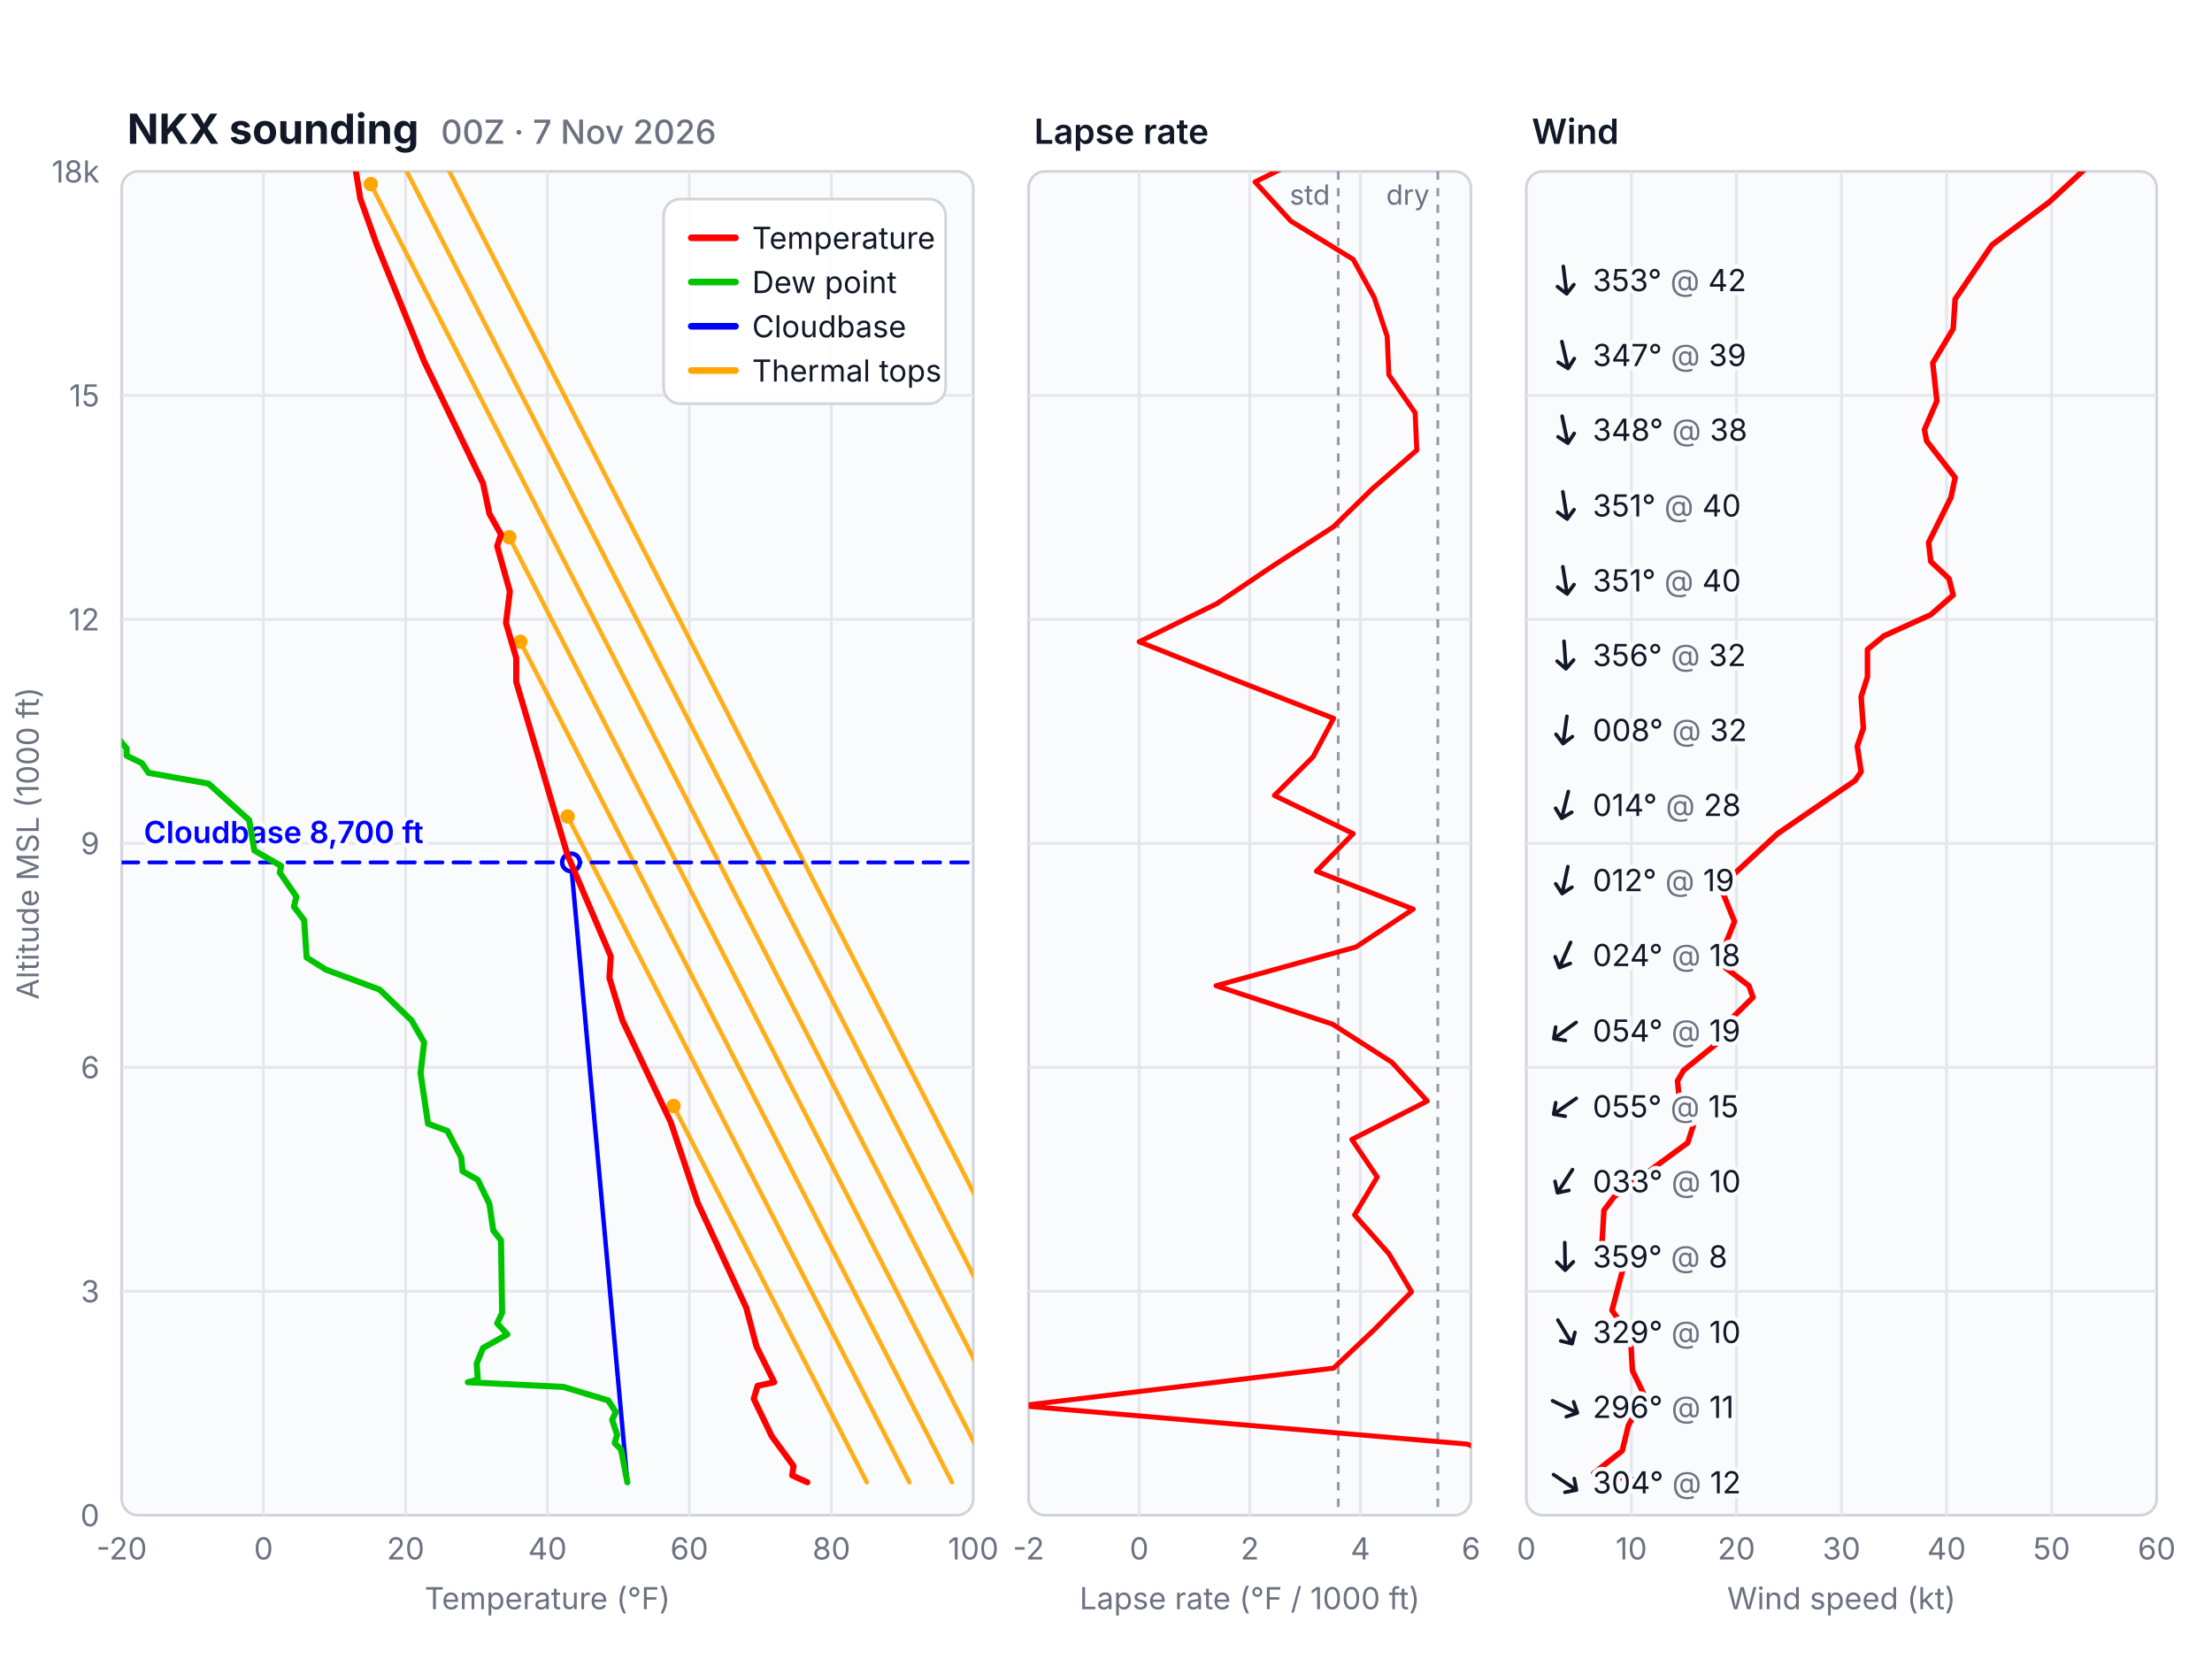
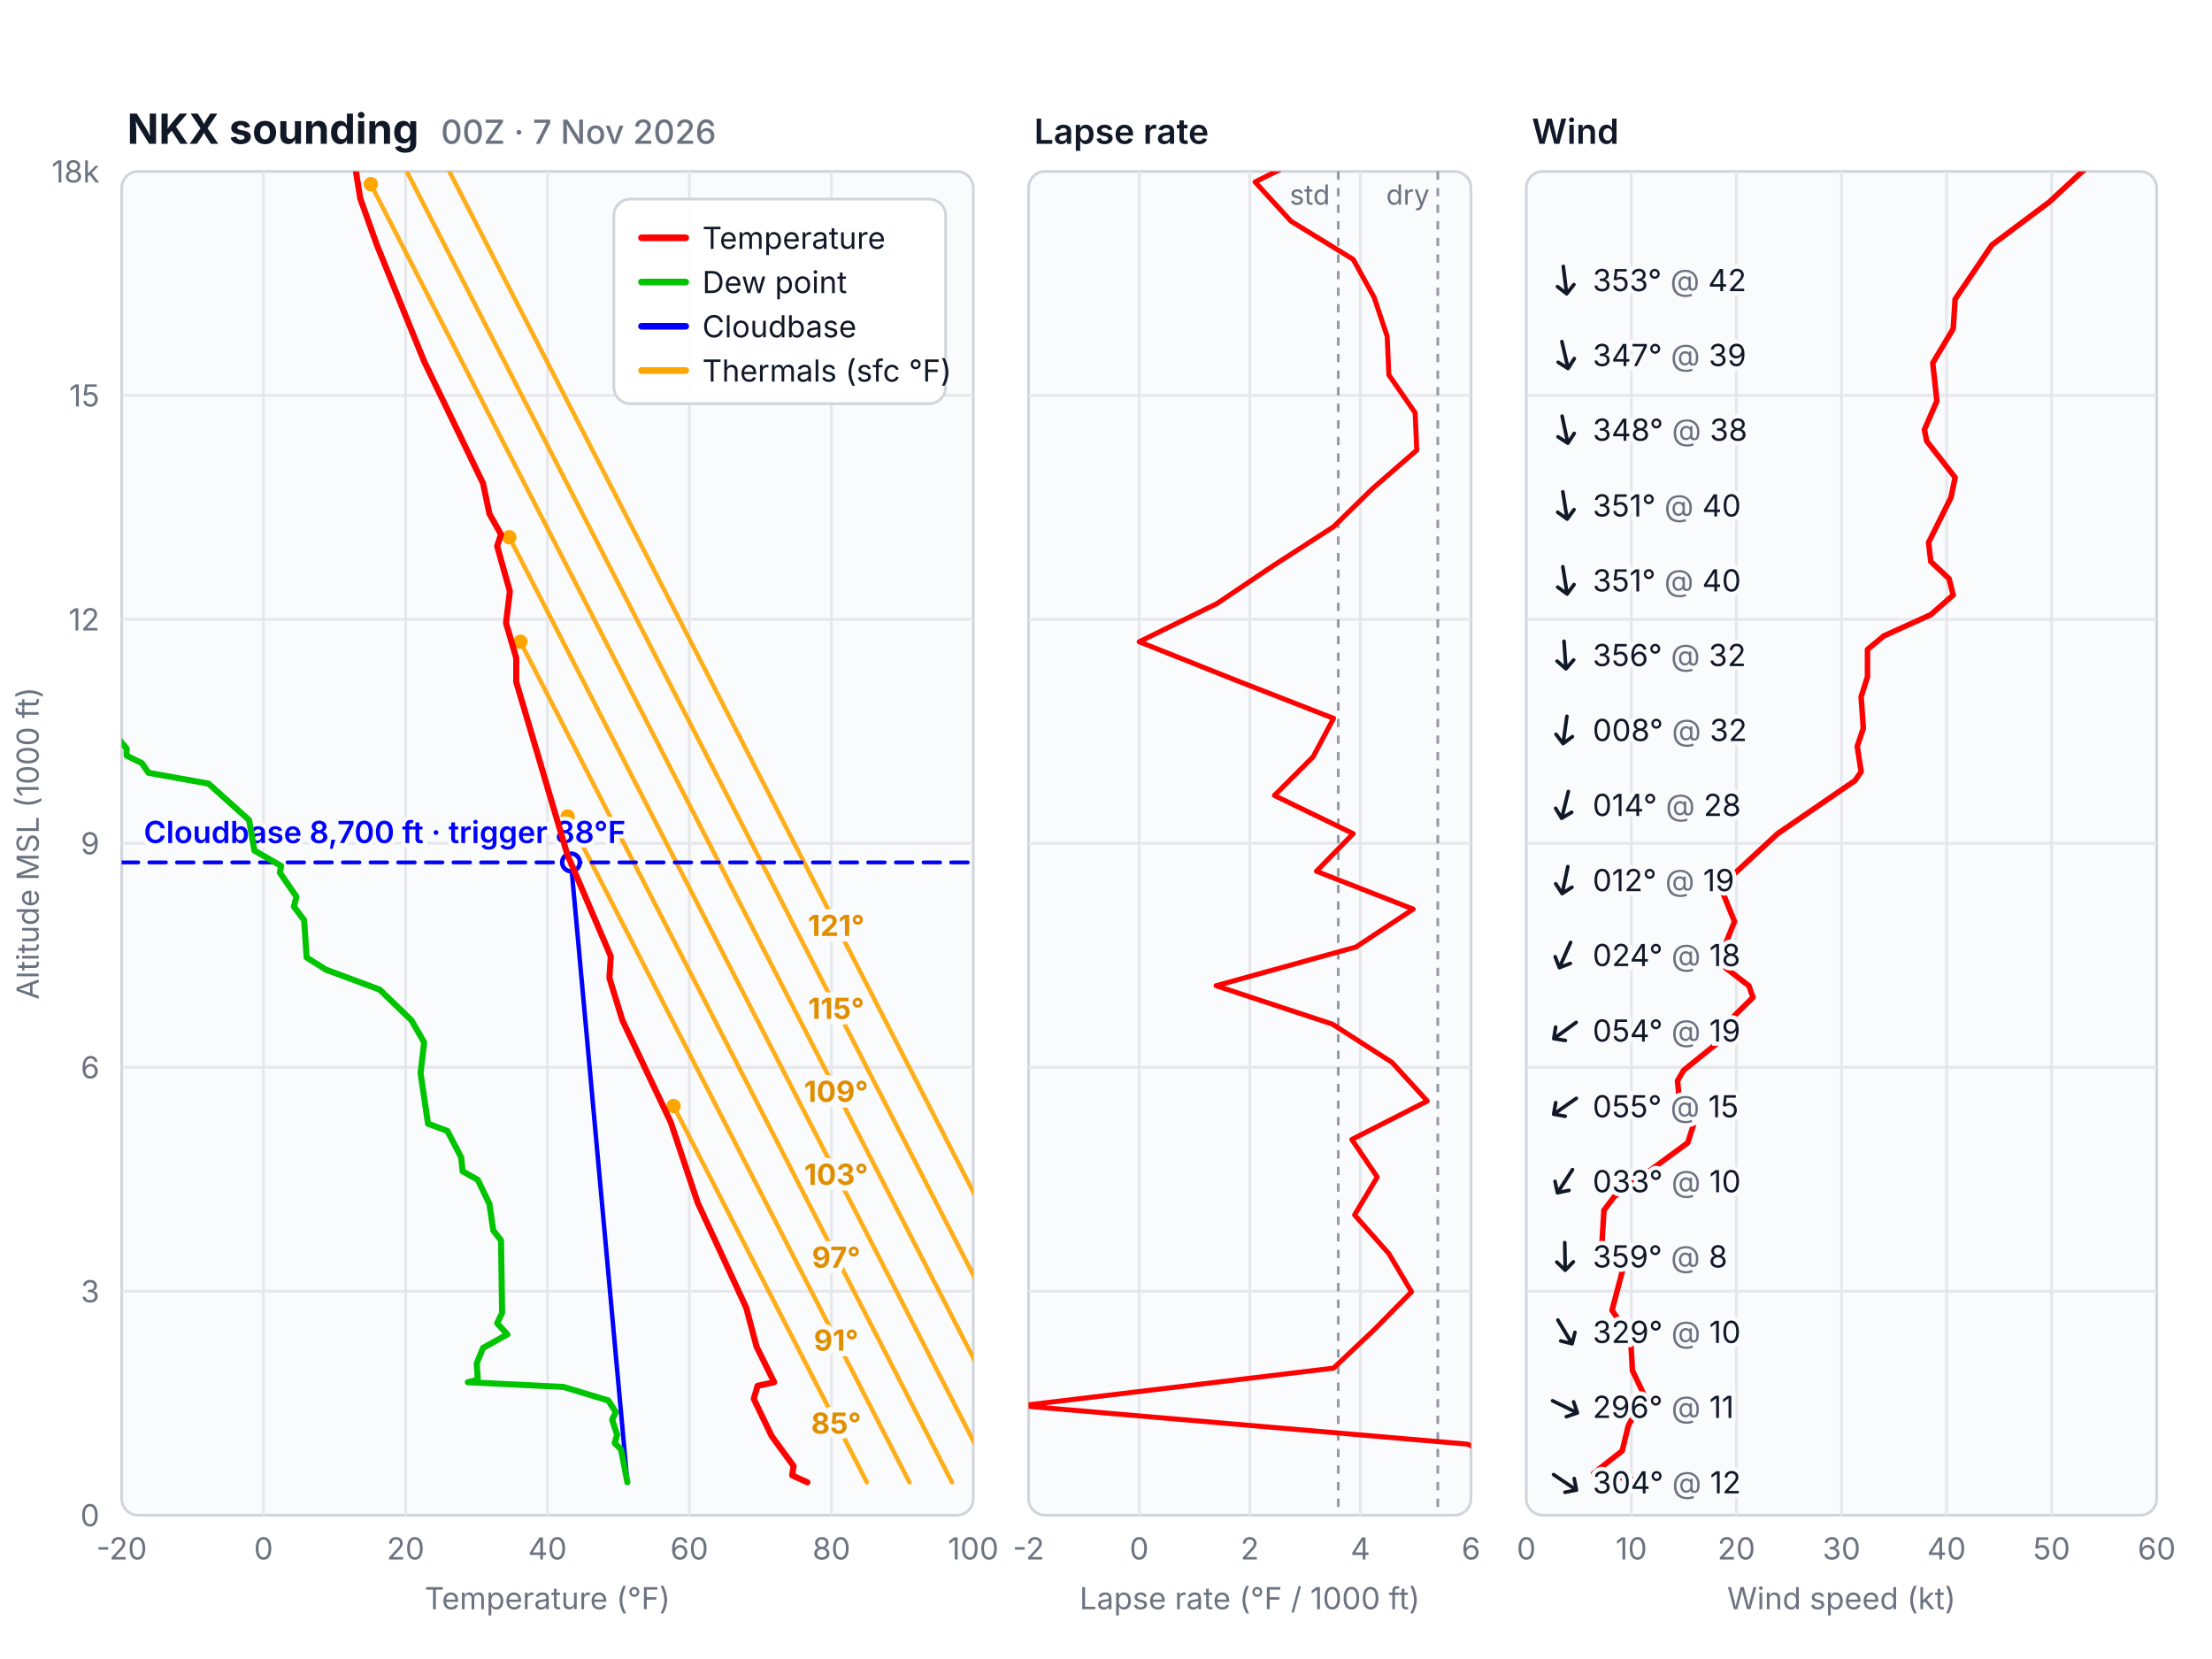
<svg xmlns="http://www.w3.org/2000/svg" viewBox="0 0 800 600" font-family="Inter, -apple-system, 'Segoe UI', Roboto, Helvetica, Arial, sans-serif" font-size="11" fill="#6b7280">
  <rect width="800" height="600" fill="#fff" />
  <defs>
    <clipPath id="c0">
      <rect x="44" y="62" width="308" height="486" rx="6" />
    </clipPath>
    <clipPath id="c1">
      <rect x="372" y="62" width="160" height="486" rx="6" />
    </clipPath>
    <clipPath id="c2">
      <rect x="552" y="62" width="228" height="486" rx="6" />
    </clipPath>
  </defs>
  <rect x="44" y="62" width="308" height="486" rx="6" fill="#fafbfc" stroke="#d1d5db" />
  <path d="M44 467.0H352" stroke="#e5e7eb" />
  <path d="M44 386.0H352" stroke="#e5e7eb" />
  <path d="M44 305.0H352" stroke="#e5e7eb" />
  <path d="M44 224.0H352" stroke="#e5e7eb" />
  <path d="M44 143.0H352" stroke="#e5e7eb" />
  <path d="M95.3 62V548" stroke="#e5e7eb" />
  <path d="M146.7 62V548" stroke="#e5e7eb" />
  <path d="M198.0 62V548" stroke="#e5e7eb" />
  <path d="M249.3 62V548" stroke="#e5e7eb" />
  <path d="M300.7 62V548" stroke="#e5e7eb" />
  <text x="44.0" y="564" text-anchor="middle">-20</text>
  <text x="95.3" y="564" text-anchor="middle">0</text>
  <text x="146.7" y="564" text-anchor="middle">20</text>
  <text x="198.0" y="564" text-anchor="middle">40</text>
  <text x="249.3" y="564" text-anchor="middle">60</text>
  <text x="300.7" y="564" text-anchor="middle">80</text>
  <text x="352.0" y="564" text-anchor="middle">100</text>
  <text x="36" y="552.0" text-anchor="end">0</text>
  <text x="36" y="471.0" text-anchor="end">3</text>
  <text x="36" y="390.0" text-anchor="end">6</text>
  <text x="36" y="309.0" text-anchor="end">9</text>
  <text x="36" y="228.0" text-anchor="end">12</text>
  <text x="36" y="147.0" text-anchor="end">15</text>
  <text x="36" y="66.0" text-anchor="end">18k</text>
  <text x="198.0" y="582" text-anchor="middle" font-size="11">Temperature (°F)</text>
  <text x="46" y="52" font-size="12.5" font-weight="600" fill="#111827" />
  <rect x="372" y="62" width="160" height="486" rx="6" fill="#fafbfc" stroke="#d1d5db" />
  <path d="M372 467.0H532" stroke="#e5e7eb" />
  <path d="M372 386.0H532" stroke="#e5e7eb" />
  <path d="M372 305.0H532" stroke="#e5e7eb" />
  <path d="M372 224.0H532" stroke="#e5e7eb" />
  <path d="M372 143.0H532" stroke="#e5e7eb" />
  <path d="M412.0 62V548" stroke="#e5e7eb" />
  <path d="M452.0 62V548" stroke="#e5e7eb" />
  <path d="M492.0 62V548" stroke="#e5e7eb" />
  <text x="372.0" y="564" text-anchor="middle">-2</text>
  <text x="412.0" y="564" text-anchor="middle">0</text>
  <text x="452.0" y="564" text-anchor="middle">2</text>
  <text x="492.0" y="564" text-anchor="middle">4</text>
  <text x="532.0" y="564" text-anchor="middle">6</text>
  <text x="452.0" y="582" text-anchor="middle" font-size="11">Lapse rate (°F / 1000 ft)</text>
  <text x="374" y="52" font-size="12.5" font-weight="600" fill="#111827">Lapse rate</text>
  <rect x="552" y="62" width="228" height="486" rx="6" fill="#fafbfc" stroke="#d1d5db" />
  <path d="M552 467.0H780" stroke="#e5e7eb" />
  <path d="M552 386.0H780" stroke="#e5e7eb" />
  <path d="M552 305.0H780" stroke="#e5e7eb" />
  <path d="M552 224.0H780" stroke="#e5e7eb" />
  <path d="M552 143.0H780" stroke="#e5e7eb" />
  <path d="M590.0 62V548" stroke="#e5e7eb" />
  <path d="M628.0 62V548" stroke="#e5e7eb" />
  <path d="M666.0 62V548" stroke="#e5e7eb" />
  <path d="M704.0 62V548" stroke="#e5e7eb" />
  <path d="M742.0 62V548" stroke="#e5e7eb" />
  <text x="552.0" y="564" text-anchor="middle">0</text>
  <text x="590.0" y="564" text-anchor="middle">10</text>
  <text x="628.0" y="564" text-anchor="middle">20</text>
  <text x="666.0" y="564" text-anchor="middle">30</text>
  <text x="704.0" y="564" text-anchor="middle">40</text>
  <text x="742.0" y="564" text-anchor="middle">50</text>
  <text x="780.0" y="564" text-anchor="middle">60</text>
  <text x="666.0" y="582" text-anchor="middle" font-size="11">Wind speed (kt)</text>
  <text x="554" y="52" font-size="12.5" font-weight="600" fill="#111827">Wind</text>
  <text x="46" y="52" font-size="15" font-weight="700" fill="#111827">NKX sounding<tspan dx="8" font-size="12" font-weight="500" fill="#6b7280">00Z · 7 Nov 2026</tspan>
  </text>
  <text x="14" y="305.0" transform="rotate(-90 14 305.0)" text-anchor="middle">Altitude MSL (1000 ft)</text>
  <polyline clip-path="url(#c0)" fill="none" stroke="#ffa500" stroke-width="1.6" stroke-linejoin="round" stroke-linecap="round" opacity="0.9" points="313.5,536.1 243.6,400.0" />
  <circle cx="243.6" cy="400.0" r="2.6" fill="#ffa500" />
  <polyline clip-path="url(#c0)" fill="none" stroke="#ffa500" stroke-width="1.6" stroke-linejoin="round" stroke-linecap="round" opacity="0.9" points="328.9,536.1 205.3,295.3" />
  <circle cx="205.3" cy="295.3" r="2.6" fill="#ffa500" />
  <polyline clip-path="url(#c0)" fill="none" stroke="#ffa500" stroke-width="1.6" stroke-linejoin="round" stroke-linecap="round" opacity="0.9" points="344.3,536.1 188.2,232.1" />
  <circle cx="188.2" cy="232.1" r="2.6" fill="#ffa500" />
  <polyline clip-path="url(#c0)" fill="none" stroke="#ffa500" stroke-width="1.6" stroke-linejoin="round" stroke-linecap="round" opacity="0.9" points="359.7,536.1 184.2,194.3" />
  <circle cx="184.2" cy="194.3" r="2.6" fill="#ffa500" />
  <polyline clip-path="url(#c0)" fill="none" stroke="#ffa500" stroke-width="1.6" stroke-linejoin="round" stroke-linecap="round" opacity="0.9" points="375.1,536.1 134.1,66.6" />
  <circle cx="134.1" cy="66.6" r="2.6" fill="#ffa500" />
  <polyline clip-path="url(#c0)" fill="none" stroke="#ffa500" stroke-width="1.6" stroke-linejoin="round" stroke-linecap="round" opacity="0.9" points="390.5,536.1 119.4,8.0" />
  <polyline clip-path="url(#c0)" fill="none" stroke="#ffa500" stroke-width="1.6" stroke-linejoin="round" stroke-linecap="round" opacity="0.9" points="405.9,536.1 134.8,8.0" />
+   <text x="302.4" y="518.5" text-anchor="middle" font-size="10.5" font-weight="700" fill="#e08e00" stroke="#fafbfc" stroke-width="4" paint-order="stroke">85°</text>
+   <text x="302.4" y="488.5" text-anchor="middle" font-size="10.5" font-weight="700" fill="#e08e00" stroke="#fafbfc" stroke-width="4" paint-order="stroke">91°</text>
+   <text x="302.4" y="458.5" text-anchor="middle" font-size="10.5" font-weight="700" fill="#e08e00" stroke="#fafbfc" stroke-width="4" paint-order="stroke">97°</text>
+   <text x="302.4" y="428.5" text-anchor="middle" font-size="10.5" font-weight="700" fill="#e08e00" stroke="#fafbfc" stroke-width="4" paint-order="stroke">103°</text>
+   <text x="302.4" y="398.5" text-anchor="middle" font-size="10.5" font-weight="700" fill="#e08e00" stroke="#fafbfc" stroke-width="4" paint-order="stroke">109°</text>
+   <text x="302.4" y="368.5" text-anchor="middle" font-size="10.5" font-weight="700" fill="#e08e00" stroke="#fafbfc" stroke-width="4" paint-order="stroke">115°</text>
+   <text x="302.4" y="338.5" text-anchor="middle" font-size="10.5" font-weight="700" fill="#e08e00" stroke="#fafbfc" stroke-width="4" paint-order="stroke">121°</text>
  <polyline clip-path="url(#c0)" fill="none" stroke="#0000ff" stroke-width="1.6" stroke-linejoin="round" stroke-linecap="round" points="226.9,536.1 206.5,311.9" />
  <polyline clip-path="url(#c0)" fill="none" stroke="#0000ff" stroke-width="1.4" stroke-linejoin="round" stroke-linecap="round" stroke-dasharray="6 4" points="44.0,311.9 352.0,311.9" />
-   <text x="52" y="304.9" font-size="11" font-weight="600" fill="#0000ff" stroke="#fafbfc" stroke-width="3" paint-order="stroke">Cloudbase 8,700 ft</text>
+   <text x="52" y="304.9" font-size="11" font-weight="600" fill="#0000ff" stroke="#fafbfc" stroke-width="3" paint-order="stroke">Cloudbase 8,700 ft · trigger 88°F</text>
  <circle cx="206.5" cy="311.9" r="3.2" fill="#fff" stroke="#0000ff" stroke-width="1.6" />
  <polyline clip-path="url(#c0)" fill="none" stroke="#00c400" stroke-width="2.2" stroke-linejoin="round" stroke-linecap="round" points="226.9,536.1 224.6,524.2 222.3,521.9 223.2,518.9 221.4,513.5 222.7,510.7 220.0,506.5 203.8,501.6 169.2,499.9 172.8,499.0 172.4,493.1 174.7,487.5 183.5,482.6 179.8,478.6 181.6,474.8 181.2,448.6 178.4,445.0 177.0,435.4 172.8,426.7 167.3,423.6 166.8,418.6 161.8,409.0 154.8,406.4 152.1,388.1 153.4,377.0 148.8,369.0 137.3,357.9 117.9,350.7 110.9,346.3 110.0,332.8 106.3,327.9 107.2,324.3 101.2,315.6 101.7,313.2 92.0,307.6 90.1,296.6 75.4,283.4 53.7,279.5 51.3,276.0 45.8,273.3 45.8,270.7 25.9,247.3 10.2,239.6 2.4,230.0 -25.8,221.7 -53.1,217.3 -30.0,212.8 -25.8,209.3 -15.6,206.4 -18.0,204.9 -17.0,197.5 -27.7,193.9 -27.7,188.6 -31.8,184.0 -24.4,177.2 -5.5,174.8 -12.4,164.6 -5.9,161.7 -6.9,159.9 -3.2,154.1 -5.9,150.3 1.4,147.2 0.1,144.1 2.8,142.4 0.5,139.2 1.0,136.6 7.9,127.2 9.8,123.2 7.9,120.7 9.8,119.4 7.0,117.5 7.9,111.6 6.1,110.0 6.1,103.0 -2.3,91.4 -1.3,89.7 -9.2,84.2 -11.0,69.8 -6.9,68.0 -7.8,62.9 -18.9,58.0 13.0,49.5 7.5,41.3 18.5,37.5 19.0,35.4" />
  <polyline clip-path="url(#c0)" fill="none" stroke="#ff0000" stroke-width="2.2" stroke-linejoin="round" stroke-linecap="round" points="292.0,536.1 286.5,533.6 287.0,530.2 279.1,519.4 272.6,505.9 274.0,501.2 280.0,499.9 273.6,487.0 269.9,473.0 252.3,434.9 242.6,405.9 225.1,369.0 220.4,353.7 220.9,345.9 205.2,309.1 186.7,246.6 186.7,238.0 183.0,225.3 184.4,213.9 179.8,197.5 181.2,193.3 177.0,185.8 174.7,174.8 153.4,130.7 136.3,88.6 130.3,71.8 127.1,51.9 121.1,35.4" />
-   <rect x="240" y="72" width="102" height="74" rx="6" fill="#fff" fill-opacity="0.92" stroke="#d1d5db" />
-   <path d="M250 86h16" stroke="#ff0000" stroke-width="2.4" stroke-linecap="round" />
-   <text x="272" y="90" fill="#111827">Temperature</text>
-   <path d="M250 102h16" stroke="#00c400" stroke-width="2.4" stroke-linecap="round" />
-   <text x="272" y="106" fill="#111827">Dew point</text>
-   <path d="M250 118h16" stroke="#0000ff" stroke-width="2.4" stroke-linecap="round" />
-   <text x="272" y="122" fill="#111827">Cloudbase</text>
-   <path d="M250 134h16" stroke="#ffa500" stroke-width="2.4" stroke-linecap="round" />
-   <text x="272" y="138" fill="#111827">Thermal tops</text>
+   <rect x="222" y="72" width="120" height="74" rx="6" fill="#fff" fill-opacity="0.92" stroke="#d1d5db" />
+   <path d="M232 86h16" stroke="#ff0000" stroke-width="2.4" stroke-linecap="round" />
+   <text x="254" y="90" fill="#111827">Temperature</text>
+   <path d="M232 102h16" stroke="#00c400" stroke-width="2.4" stroke-linecap="round" />
+   <text x="254" y="106" fill="#111827">Dew point</text>
+   <path d="M232 118h16" stroke="#0000ff" stroke-width="2.4" stroke-linecap="round" />
+   <text x="254" y="122" fill="#111827">Cloudbase</text>
+   <path d="M232 134h16" stroke="#ffa500" stroke-width="2.4" stroke-linecap="round" />
+   <text x="254" y="138" fill="#111827">Thermals (sfc °F)</text>
  <path d="M520.0 62V548" stroke="#6b7280" stroke-width="1" stroke-dasharray="3 3" opacity="0.7" />
  <text x="517.0" y="74" text-anchor="end" font-size="10">dry</text>
  <path d="M484.0 62V548" stroke="#6b7280" stroke-width="1" stroke-dasharray="3 3" opacity="0.7" />
  <text x="481.0" y="74" text-anchor="end" font-size="10">std</text>
  <polyline clip-path="url(#c1)" fill="none" stroke="#ff0000" stroke-width="1.8" stroke-linejoin="round" stroke-linecap="round" points="559.7,536.1 530.8,522.3 369.2,508.4 482.3,494.8 497.0,480.9 510.5,467.2 502.3,453.4 489.9,439.4 498.1,425.7 488.9,412.1 516.2,398.2 503.4,384.2 481.9,370.4 439.8,356.5 490.4,342.5 511.1,328.8 476.1,315.1 489.4,301.5 460.9,287.7 474.9,273.7 482.3,259.8 446.9,246.0 412.0,232.1 440.1,218.3 460.6,204.5 482.3,190.5 496.4,176.7 512.4,162.8 511.8,149.3 502.3,135.6 501.7,121.7 497.0,107.6 489.4,93.8 466.9,80.0 453.9,65.8 481.9,51.9 503.4,38.0" />
  <polyline clip-path="url(#c2)" fill="none" stroke="#ff0000" stroke-width="2" stroke-linejoin="round" stroke-linecap="round" points="596.3,536.1 576.4,532.8 586.7,524.7 588.9,515.6 594.8,504.9 590.4,495.7 589.7,483.5 583.0,473.9 586.7,459.9 579.3,450.8 580.1,437.7 583.8,432.8 610.4,413.3 612.6,406.4 607.4,398.2 606.7,390.9 608.9,387.1 621.4,377.0 626.6,368.0 634.0,360.7 632.5,356.5 621.4,348.0 627.3,333.3 622.2,320.7 642.9,301.5 670.9,282.3 673.1,279.1 671.7,269.9 673.9,263.4 673.1,252.0 675.4,244.8 675.4,234.9 681.3,230.0 698.3,222.3 706.4,215.2 704.9,209.3 698.3,203.1 697.5,196.2 705.6,179.9 707.1,172.7 696.8,159.5 696.0,155.4 700.5,145.0 699.0,131.3 706.4,118.9 707.1,108.2 720.4,88.6 741.1,73.1 772.1,44.4 774.3,35.4" />
  <g transform="translate(566 536.1) rotate(124)">
    <path d="M0 5V-5M-3 -2L0 -5L3 -2" fill="none" stroke="#111827" stroke-width="1.3" stroke-linecap="round" stroke-linejoin="round" />
  </g>
  <text x="576" y="540.1" fill="#111827" stroke="#fafbfc" stroke-width="3" paint-order="stroke">304° <tspan fill="#6b7280">@</tspan> 12</text>
  <g transform="translate(566 508.8) rotate(116)">
    <path d="M0 5V-5M-3 -2L0 -5L3 -2" fill="none" stroke="#111827" stroke-width="1.3" stroke-linecap="round" stroke-linejoin="round" />
  </g>
  <text x="576" y="512.8" fill="#111827" stroke="#fafbfc" stroke-width="3" paint-order="stroke">296° <tspan fill="#6b7280">@</tspan> 11</text>
  <g transform="translate(566 481.7) rotate(149)">
    <path d="M0 5V-5M-3 -2L0 -5L3 -2" fill="none" stroke="#111827" stroke-width="1.3" stroke-linecap="round" stroke-linejoin="round" />
  </g>
  <text x="576" y="485.7" fill="#111827" stroke="#fafbfc" stroke-width="3" paint-order="stroke">329° <tspan fill="#6b7280">@</tspan> 10</text>
  <g transform="translate(566 454.4) rotate(179)">
    <path d="M0 5V-5M-3 -2L0 -5L3 -2" fill="none" stroke="#111827" stroke-width="1.3" stroke-linecap="round" stroke-linejoin="round" />
  </g>
  <text x="576" y="458.4" fill="#111827" stroke="#fafbfc" stroke-width="3" paint-order="stroke">359° <tspan fill="#6b7280">@</tspan> 8</text>
  <g transform="translate(566 427.2) rotate(213)">
    <path d="M0 5V-5M-3 -2L0 -5L3 -2" fill="none" stroke="#111827" stroke-width="1.3" stroke-linecap="round" stroke-linejoin="round" />
  </g>
  <text x="576" y="431.2" fill="#111827" stroke="#fafbfc" stroke-width="3" paint-order="stroke">033° <tspan fill="#6b7280">@</tspan> 10</text>
  <g transform="translate(566 400.1) rotate(235)">
    <path d="M0 5V-5M-3 -2L0 -5L3 -2" fill="none" stroke="#111827" stroke-width="1.3" stroke-linecap="round" stroke-linejoin="round" />
  </g>
  <text x="576" y="404.1" fill="#111827" stroke="#fafbfc" stroke-width="3" paint-order="stroke">055° <tspan fill="#6b7280">@</tspan> 15</text>
  <g transform="translate(566 372.7) rotate(234)">
    <path d="M0 5V-5M-3 -2L0 -5L3 -2" fill="none" stroke="#111827" stroke-width="1.3" stroke-linecap="round" stroke-linejoin="round" />
  </g>
  <text x="576" y="376.7" fill="#111827" stroke="#fafbfc" stroke-width="3" paint-order="stroke">054° <tspan fill="#6b7280">@</tspan> 19</text>
  <g transform="translate(566 345.4) rotate(204)">
    <path d="M0 5V-5M-3 -2L0 -5L3 -2" fill="none" stroke="#111827" stroke-width="1.3" stroke-linecap="round" stroke-linejoin="round" />
  </g>
  <text x="576" y="349.4" fill="#111827" stroke="#fafbfc" stroke-width="3" paint-order="stroke">024° <tspan fill="#6b7280">@</tspan> 18</text>
  <g transform="translate(566 318.3) rotate(192)">
    <path d="M0 5V-5M-3 -2L0 -5L3 -2" fill="none" stroke="#111827" stroke-width="1.3" stroke-linecap="round" stroke-linejoin="round" />
  </g>
  <text x="576" y="322.3" fill="#111827" stroke="#fafbfc" stroke-width="3" paint-order="stroke">012° <tspan fill="#6b7280">@</tspan> 19</text>
  <g transform="translate(566 291.1) rotate(194)">
    <path d="M0 5V-5M-3 -2L0 -5L3 -2" fill="none" stroke="#111827" stroke-width="1.3" stroke-linecap="round" stroke-linejoin="round" />
  </g>
  <text x="576" y="295.1" fill="#111827" stroke="#fafbfc" stroke-width="3" paint-order="stroke">014° <tspan fill="#6b7280">@</tspan> 28</text>
  <g transform="translate(566 264.0) rotate(188)">
    <path d="M0 5V-5M-3 -2L0 -5L3 -2" fill="none" stroke="#111827" stroke-width="1.3" stroke-linecap="round" stroke-linejoin="round" />
  </g>
  <text x="576" y="268.0" fill="#111827" stroke="#fafbfc" stroke-width="3" paint-order="stroke">008° <tspan fill="#6b7280">@</tspan> 32</text>
  <g transform="translate(566 236.9) rotate(176)">
    <path d="M0 5V-5M-3 -2L0 -5L3 -2" fill="none" stroke="#111827" stroke-width="1.3" stroke-linecap="round" stroke-linejoin="round" />
  </g>
  <text x="576" y="240.9" fill="#111827" stroke="#fafbfc" stroke-width="3" paint-order="stroke">356° <tspan fill="#6b7280">@</tspan> 32</text>
  <g transform="translate(566 209.9) rotate(171)">
    <path d="M0 5V-5M-3 -2L0 -5L3 -2" fill="none" stroke="#111827" stroke-width="1.3" stroke-linecap="round" stroke-linejoin="round" />
  </g>
  <text x="576" y="213.9" fill="#111827" stroke="#fafbfc" stroke-width="3" paint-order="stroke">351° <tspan fill="#6b7280">@</tspan> 40</text>
  <g transform="translate(566 182.8) rotate(171)">
    <path d="M0 5V-5M-3 -2L0 -5L3 -2" fill="none" stroke="#111827" stroke-width="1.3" stroke-linecap="round" stroke-linejoin="round" />
  </g>
  <text x="576" y="186.8" fill="#111827" stroke="#fafbfc" stroke-width="3" paint-order="stroke">351° <tspan fill="#6b7280">@</tspan> 40</text>
  <g transform="translate(566 155.4) rotate(168)">
    <path d="M0 5V-5M-3 -2L0 -5L3 -2" fill="none" stroke="#111827" stroke-width="1.3" stroke-linecap="round" stroke-linejoin="round" />
  </g>
  <text x="576" y="159.4" fill="#111827" stroke="#fafbfc" stroke-width="3" paint-order="stroke">348° <tspan fill="#6b7280">@</tspan> 38</text>
  <g transform="translate(566 128.4) rotate(167)">
    <path d="M0 5V-5M-3 -2L0 -5L3 -2" fill="none" stroke="#111827" stroke-width="1.3" stroke-linecap="round" stroke-linejoin="round" />
  </g>
  <text x="576" y="132.4" fill="#111827" stroke="#fafbfc" stroke-width="3" paint-order="stroke">347° <tspan fill="#6b7280">@</tspan> 39</text>
  <g transform="translate(566 101.3) rotate(173)">
    <path d="M0 5V-5M-3 -2L0 -5L3 -2" fill="none" stroke="#111827" stroke-width="1.3" stroke-linecap="round" stroke-linejoin="round" />
  </g>
  <text x="576" y="105.3" fill="#111827" stroke="#fafbfc" stroke-width="3" paint-order="stroke">353° <tspan fill="#6b7280">@</tspan> 42</text>
</svg>
